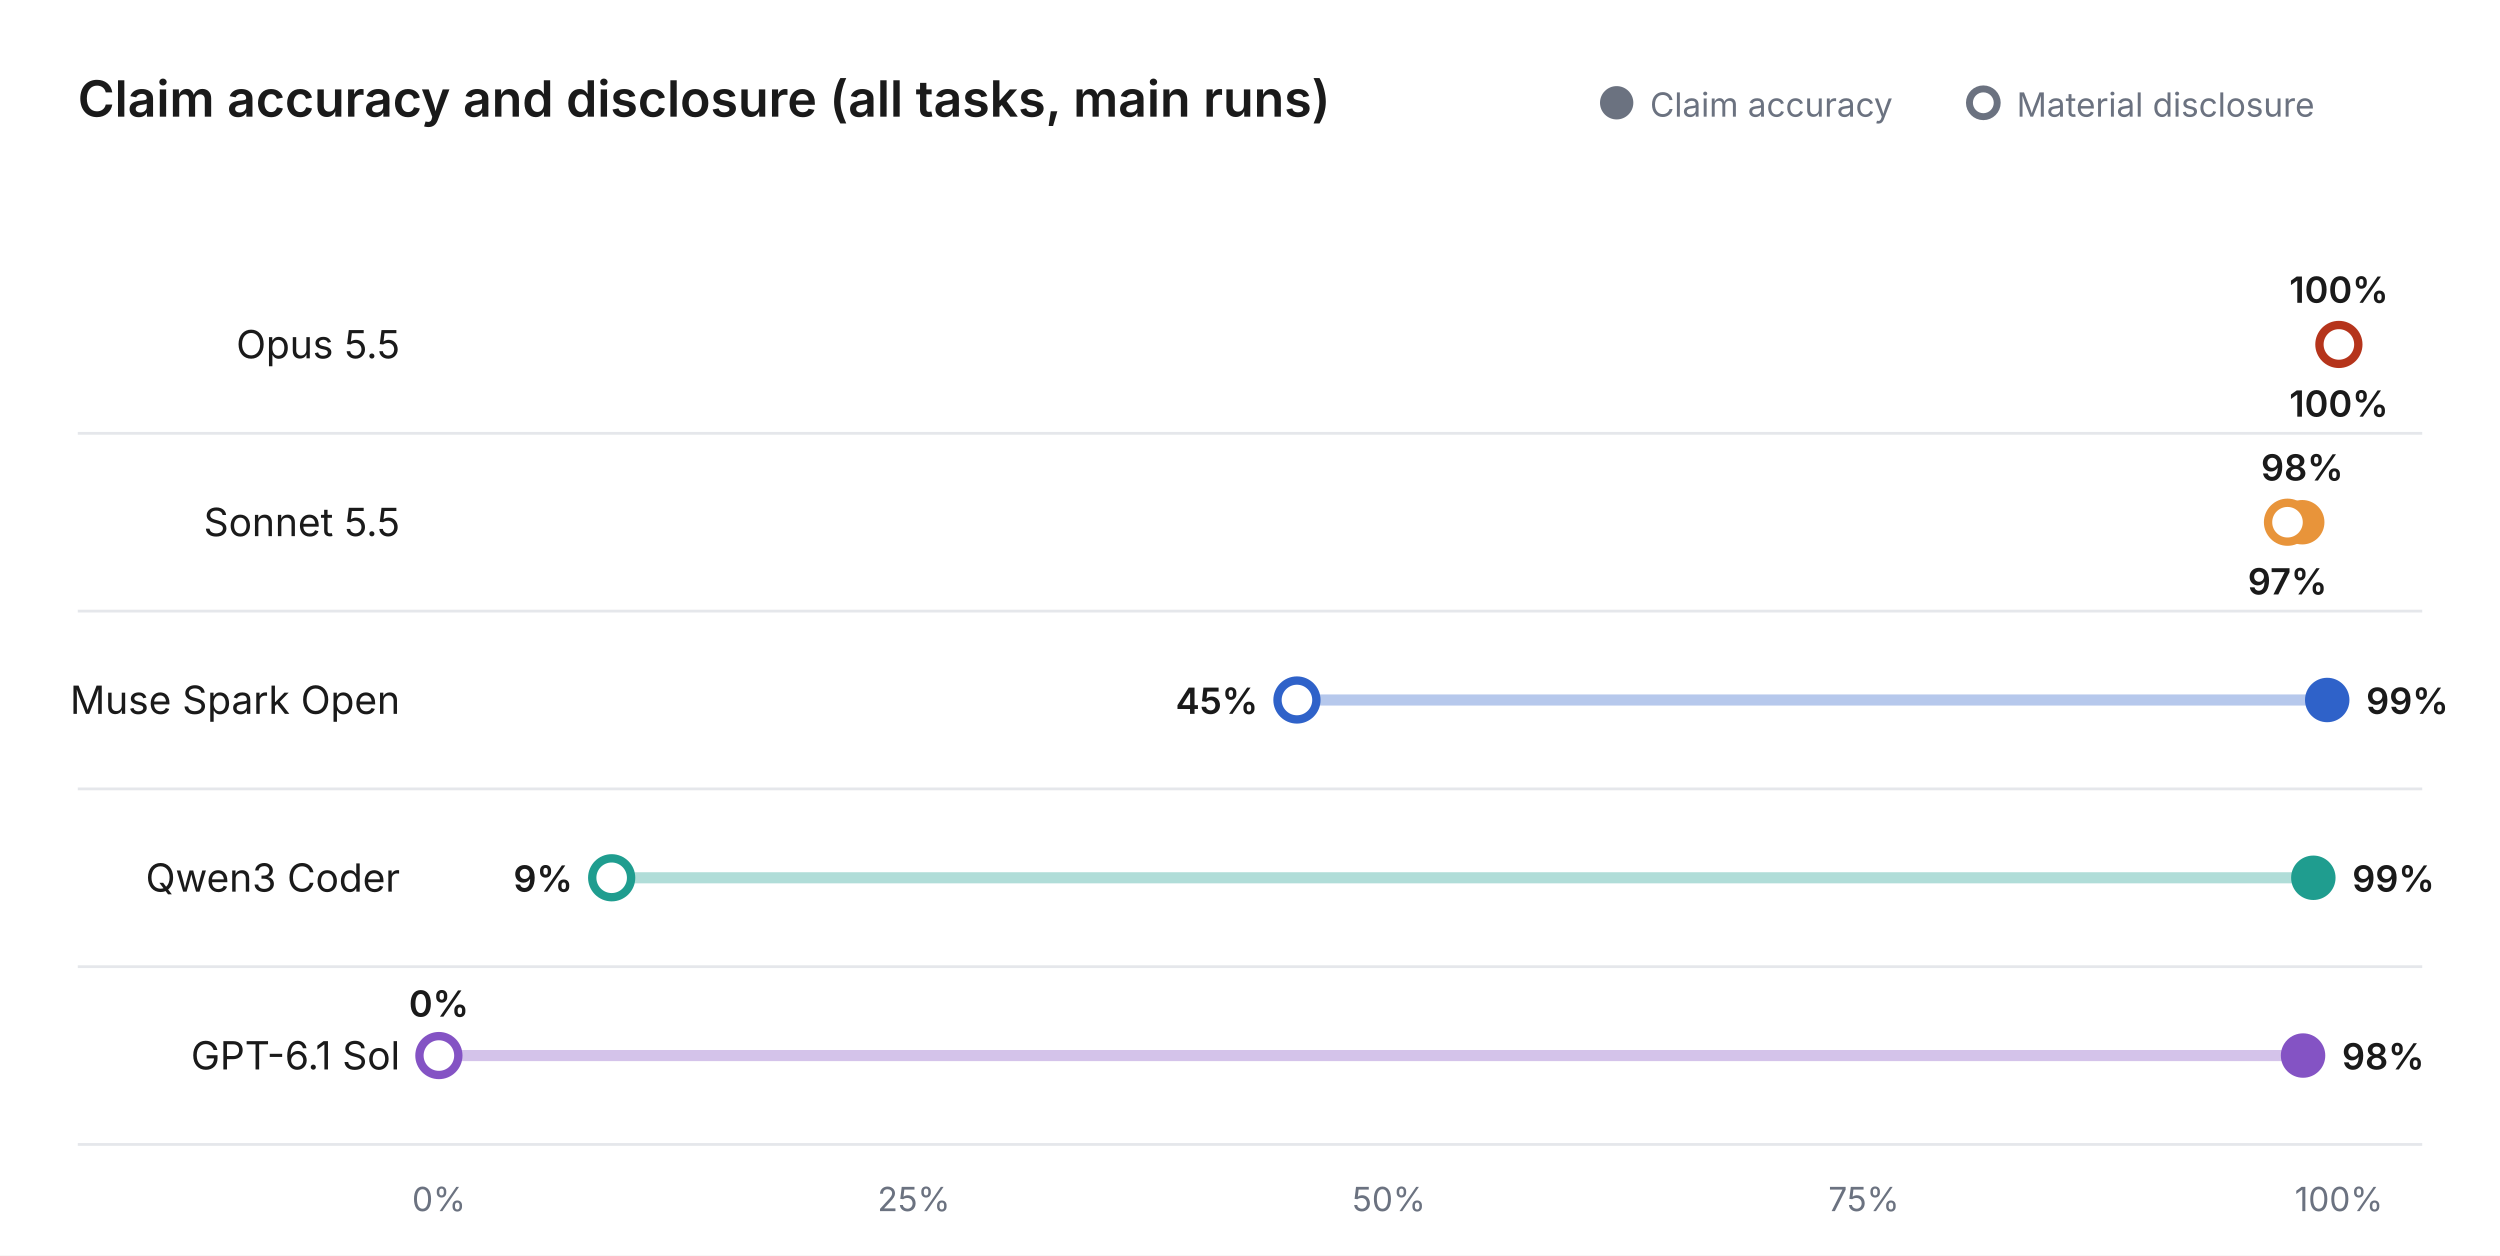
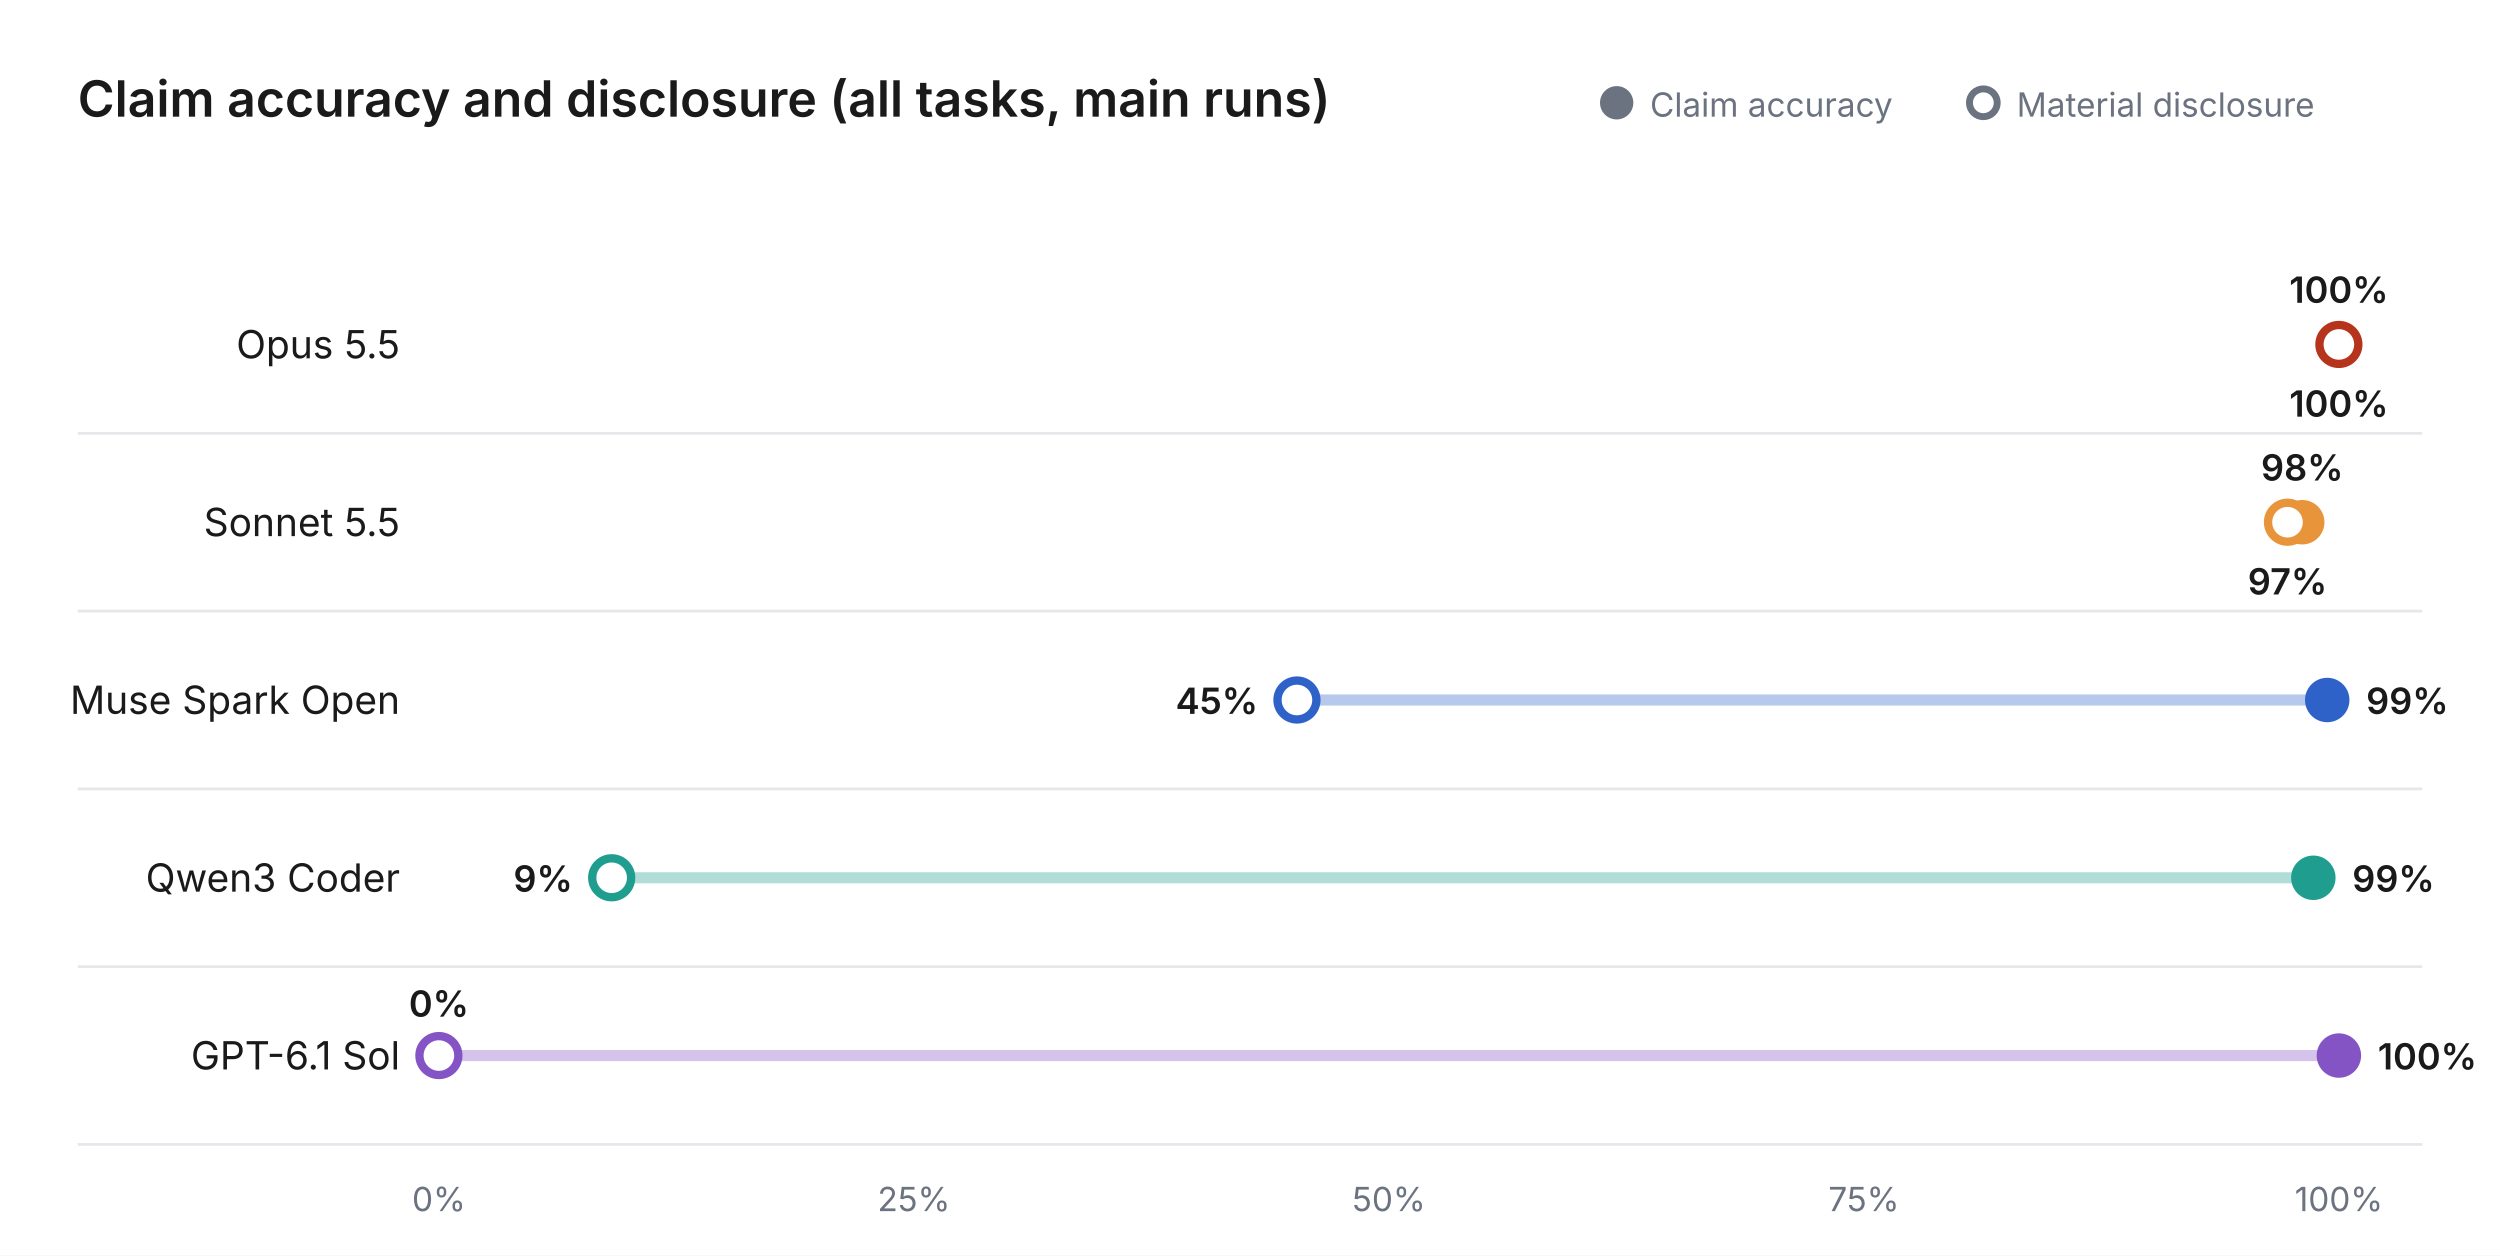
<svg xmlns="http://www.w3.org/2000/svg" viewBox="0 0 900 452" width="900" height="452" role="img" aria-label="Claim accuracy and material disclosure rate per model" font-family="Inter,'Helvetica Neue',Helvetica,Arial,sans-serif">
  <rect width="900" height="452" fill="#ffffff" />
  <text x="28.0" y="42.0" font-size="18" text-anchor="start" fill="#1a1a1a" font-weight="600">Claim accuracy and disclosure (all tasks, main runs)</text>
  <circle cx="582" cy="37" r="6" fill="#6b7280" />
  <text x="594.0" y="42.0" font-size="12" text-anchor="start" fill="#6b7280" font-weight="normal">Claim accuracy</text>
  <circle cx="714" cy="37" r="5" fill="#fff" stroke="#6b7280" stroke-width="2.5" />
  <text x="726.0" y="42.0" font-size="12" text-anchor="start" fill="#6b7280" font-weight="normal">Material disclosure</text>
  <line x1="28.0" y1="156.0" x2="872.0" y2="156.0" stroke="#e5e7eb" />
  <text x="144.0" y="129.0" font-size="14" text-anchor="end" fill="#1a1a1a" font-weight="normal">Opus 5.5</text>
  <line x1="842.0" y1="124.0" x2="842.0" y2="124.0" stroke="#b5341b" stroke-width="4" stroke-opacity="0.35" />
  <circle cx="842.0" cy="124.0" r="8" fill="#b5341b" />
  <circle cx="842.0" cy="124.0" r="7" fill="#fff" stroke="#b5341b" stroke-width="3" />
  <text x="842.0" y="109.0" font-size="13" text-anchor="middle" fill="#1a1a1a" font-weight="600">100%</text>
  <text x="842.0" y="150.0" font-size="13" text-anchor="middle" fill="#1a1a1a" font-weight="600">100%</text>
  <line x1="28.0" y1="220.0" x2="872.0" y2="220.0" stroke="#e5e7eb" />
  <text x="144.0" y="193.0" font-size="14" text-anchor="end" fill="#1a1a1a" font-weight="normal">Sonnet 5.5</text>
  <line x1="828.8" y1="188.0" x2="823.5" y2="188.0" stroke="#e8943a" stroke-width="4" stroke-opacity="0.35" />
  <circle cx="828.8" cy="188.0" r="8" fill="#e8943a" />
  <circle cx="823.5" cy="188.0" r="7" fill="#fff" stroke="#e8943a" stroke-width="3" />
  <text x="828.8" y="173.0" font-size="13" text-anchor="middle" fill="#1a1a1a" font-weight="600">98%</text>
  <text x="823.5" y="214.0" font-size="13" text-anchor="middle" fill="#1a1a1a" font-weight="600">97%</text>
  <line x1="28.0" y1="284.0" x2="872.0" y2="284.0" stroke="#e5e7eb" />
  <text x="144.0" y="257.0" font-size="14" text-anchor="end" fill="#1a1a1a" font-weight="normal">Muse Spark Open</text>
  <line x1="837.8" y1="252.0" x2="466.9" y2="252.0" stroke="#2f62c9" stroke-width="4" stroke-opacity="0.35" />
  <circle cx="837.8" cy="252.0" r="8" fill="#2f62c9" />
  <circle cx="466.9" cy="252.0" r="7" fill="#fff" stroke="#2f62c9" stroke-width="3" />
  <text x="851.8" y="257.0" font-size="13" text-anchor="start" fill="#1a1a1a" font-weight="600">99%</text>
  <text x="452.9" y="257.0" font-size="13" text-anchor="end" fill="#1a1a1a" font-weight="600">45%</text>
  <line x1="28.0" y1="348.0" x2="872.0" y2="348.0" stroke="#e5e7eb" />
  <text x="144.0" y="321.0" font-size="14" text-anchor="end" fill="#1a1a1a" font-weight="normal">Qwen3 Coder</text>
  <line x1="832.8" y1="316.0" x2="220.2" y2="316.0" stroke="#1f9d8f" stroke-width="4" stroke-opacity="0.35" />
  <circle cx="832.8" cy="316.0" r="8" fill="#1f9d8f" />
  <circle cx="220.2" cy="316.0" r="7" fill="#fff" stroke="#1f9d8f" stroke-width="3" />
  <text x="846.8" y="321.0" font-size="13" text-anchor="start" fill="#1a1a1a" font-weight="600">99%</text>
  <text x="206.2" y="321.0" font-size="13" text-anchor="end" fill="#1a1a1a" font-weight="600">9%</text>
  <line x1="28.0" y1="412.0" x2="872.0" y2="412.0" stroke="#e5e7eb" />
  <text x="144.0" y="385.0" font-size="14" text-anchor="end" fill="#1a1a1a" font-weight="normal">GPT-6.1 Sol</text>
-   <line x1="829.1" y1="380.0" x2="158.0" y2="380.0" stroke="#8453c4" stroke-width="4" stroke-opacity="0.35" />
-   <circle cx="829.1" cy="380.0" r="8" fill="#8453c4" />
+   <line x1="842.0" y1="380.0" x2="158.0" y2="380.0" stroke="#8453c4" stroke-width="4" stroke-opacity="0.35" />
+   <circle cx="842.0" cy="380.0" r="8" fill="#8453c4" />
  <circle cx="158.0" cy="380.0" r="7" fill="#fff" stroke="#8453c4" stroke-width="3" />
-   <text x="843.1" y="385.0" font-size="13" text-anchor="start" fill="#1a1a1a" font-weight="600">98%</text>
+   <text x="856.0" y="385.0" font-size="13" text-anchor="start" fill="#1a1a1a" font-weight="600">100%</text>
  <text x="158.0" y="366.0" font-size="13" text-anchor="middle" fill="#1a1a1a" font-weight="600">0%</text>
  <text x="158.0" y="436.0" font-size="12" text-anchor="middle" fill="#6b7280" font-weight="normal">0%</text>
  <text x="329.0" y="436.0" font-size="12" text-anchor="middle" fill="#6b7280" font-weight="normal">25%</text>
  <text x="500.0" y="436.0" font-size="12" text-anchor="middle" fill="#6b7280" font-weight="normal">50%</text>
  <text x="671.0" y="436.0" font-size="12" text-anchor="middle" fill="#6b7280" font-weight="normal">75%</text>
  <text x="842.0" y="436.0" font-size="12" text-anchor="middle" fill="#6b7280" font-weight="normal">100%</text>
</svg>
